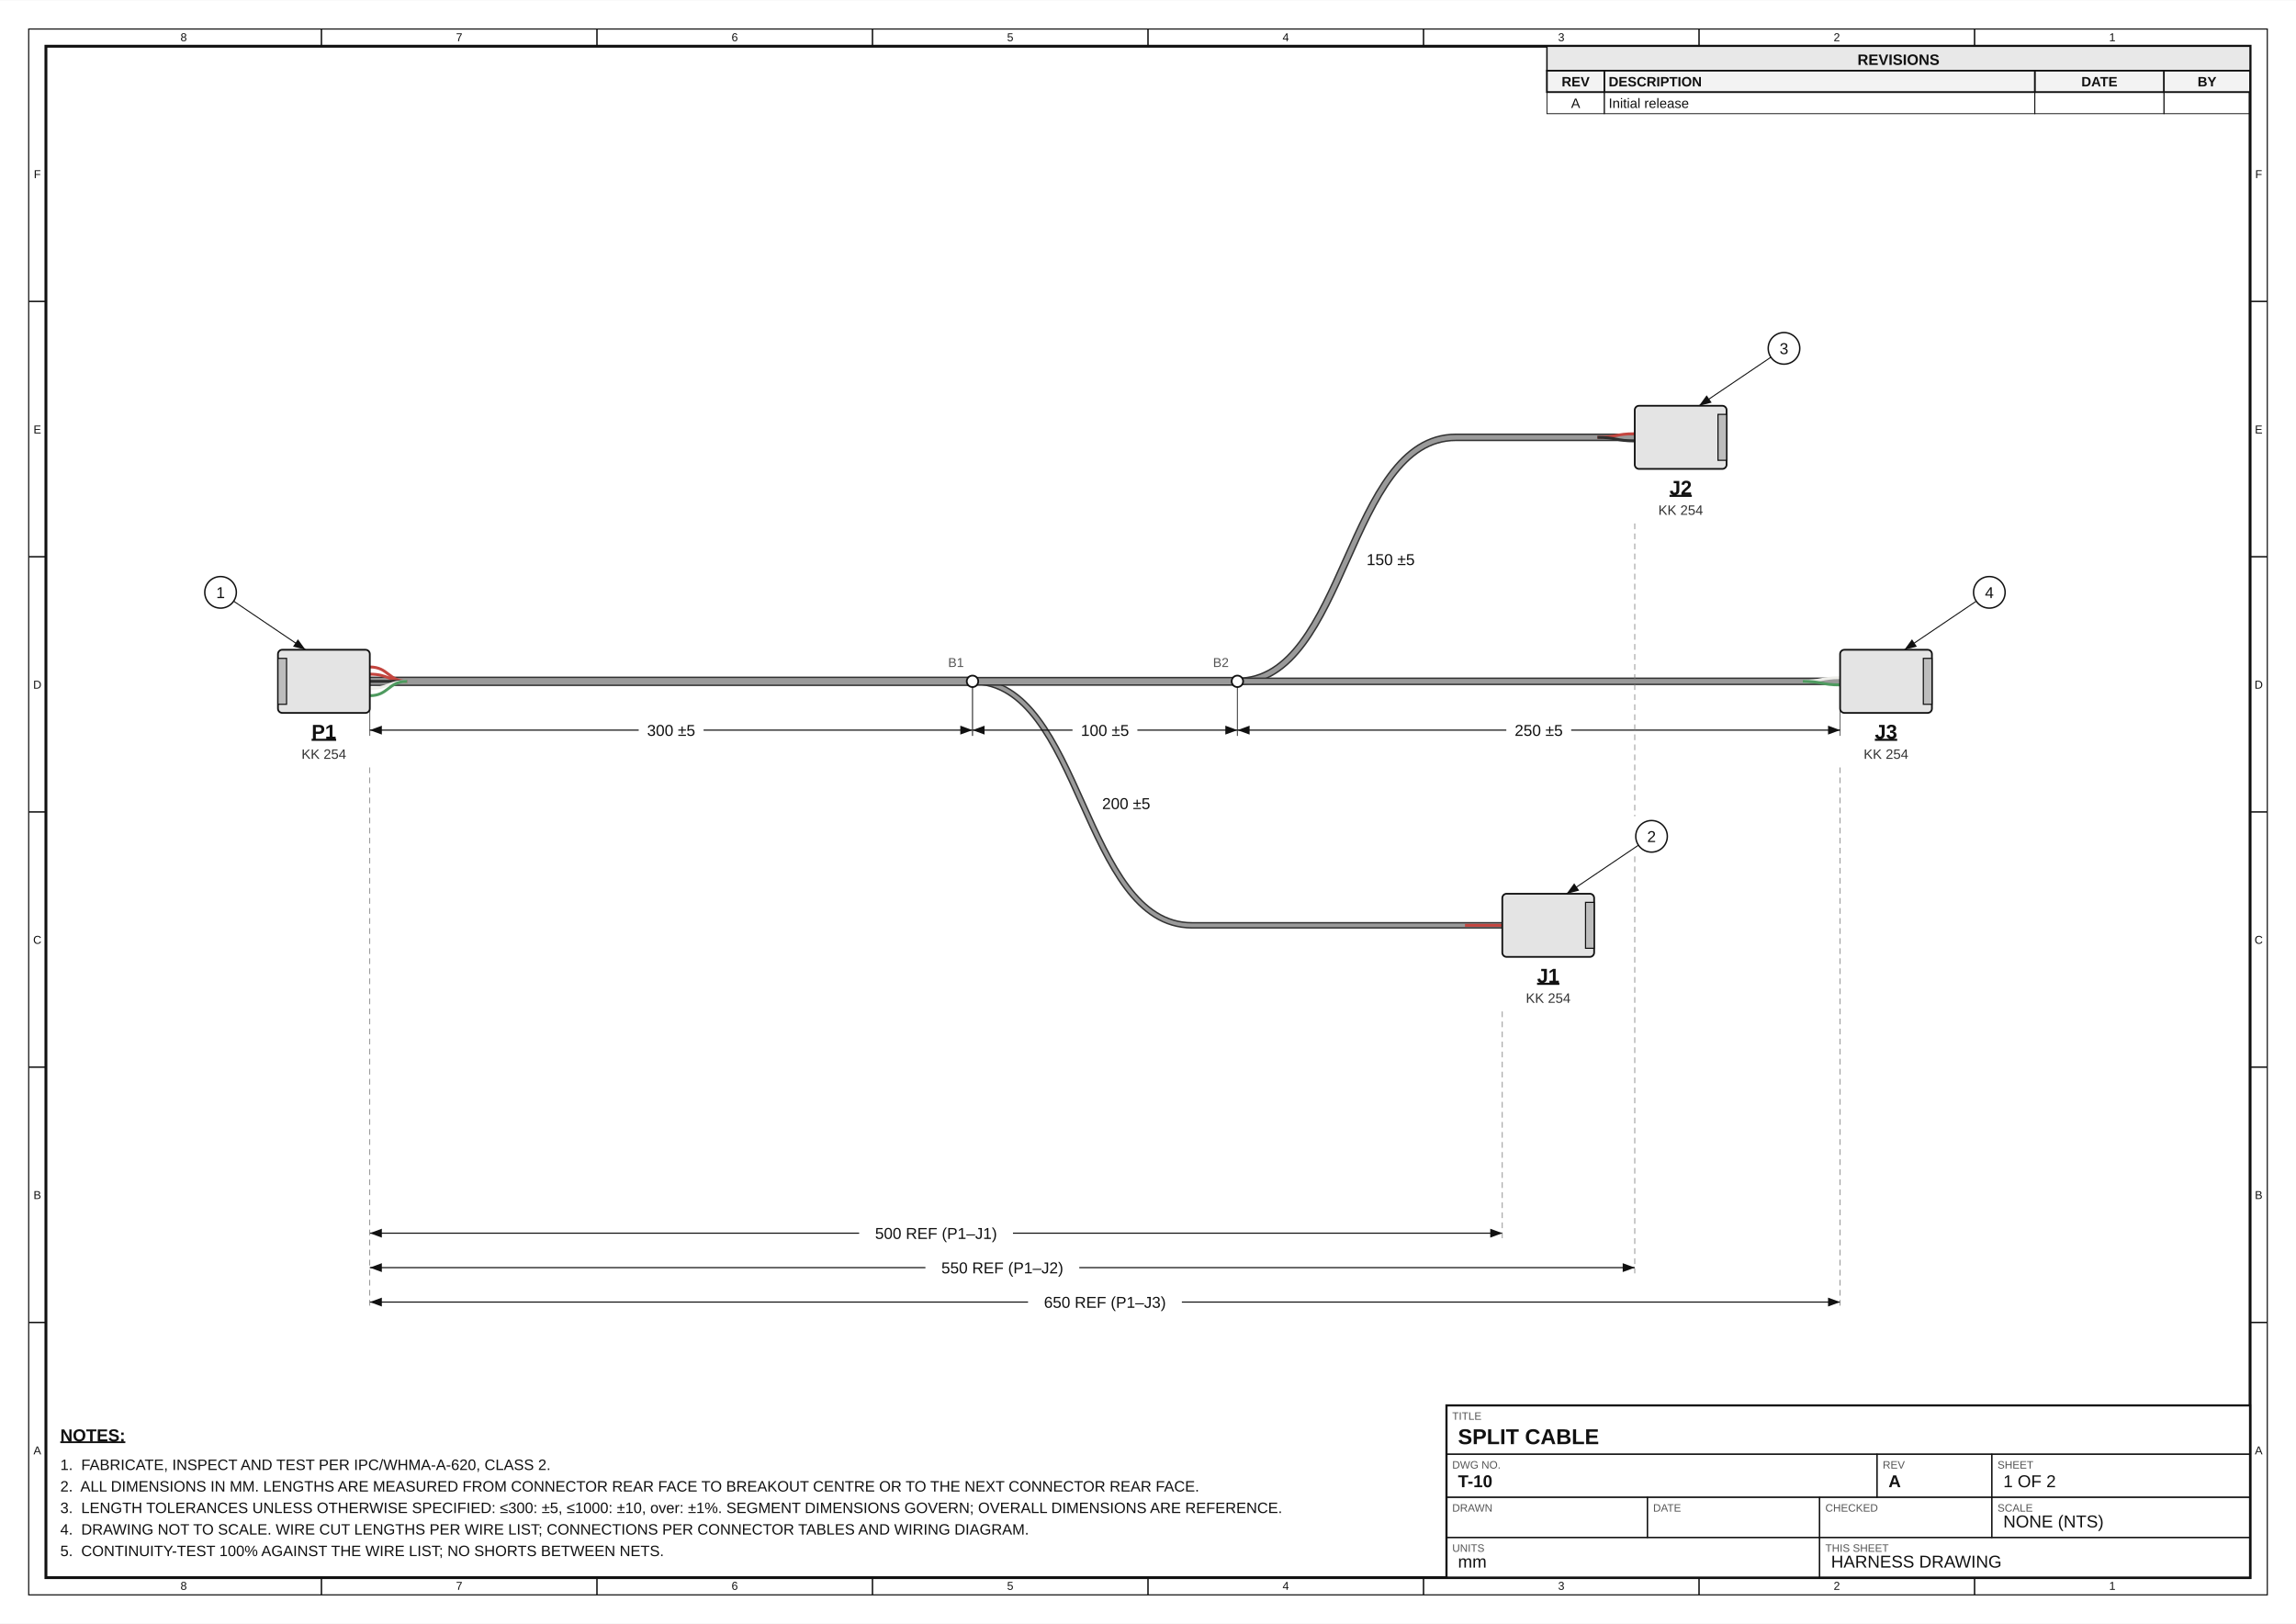
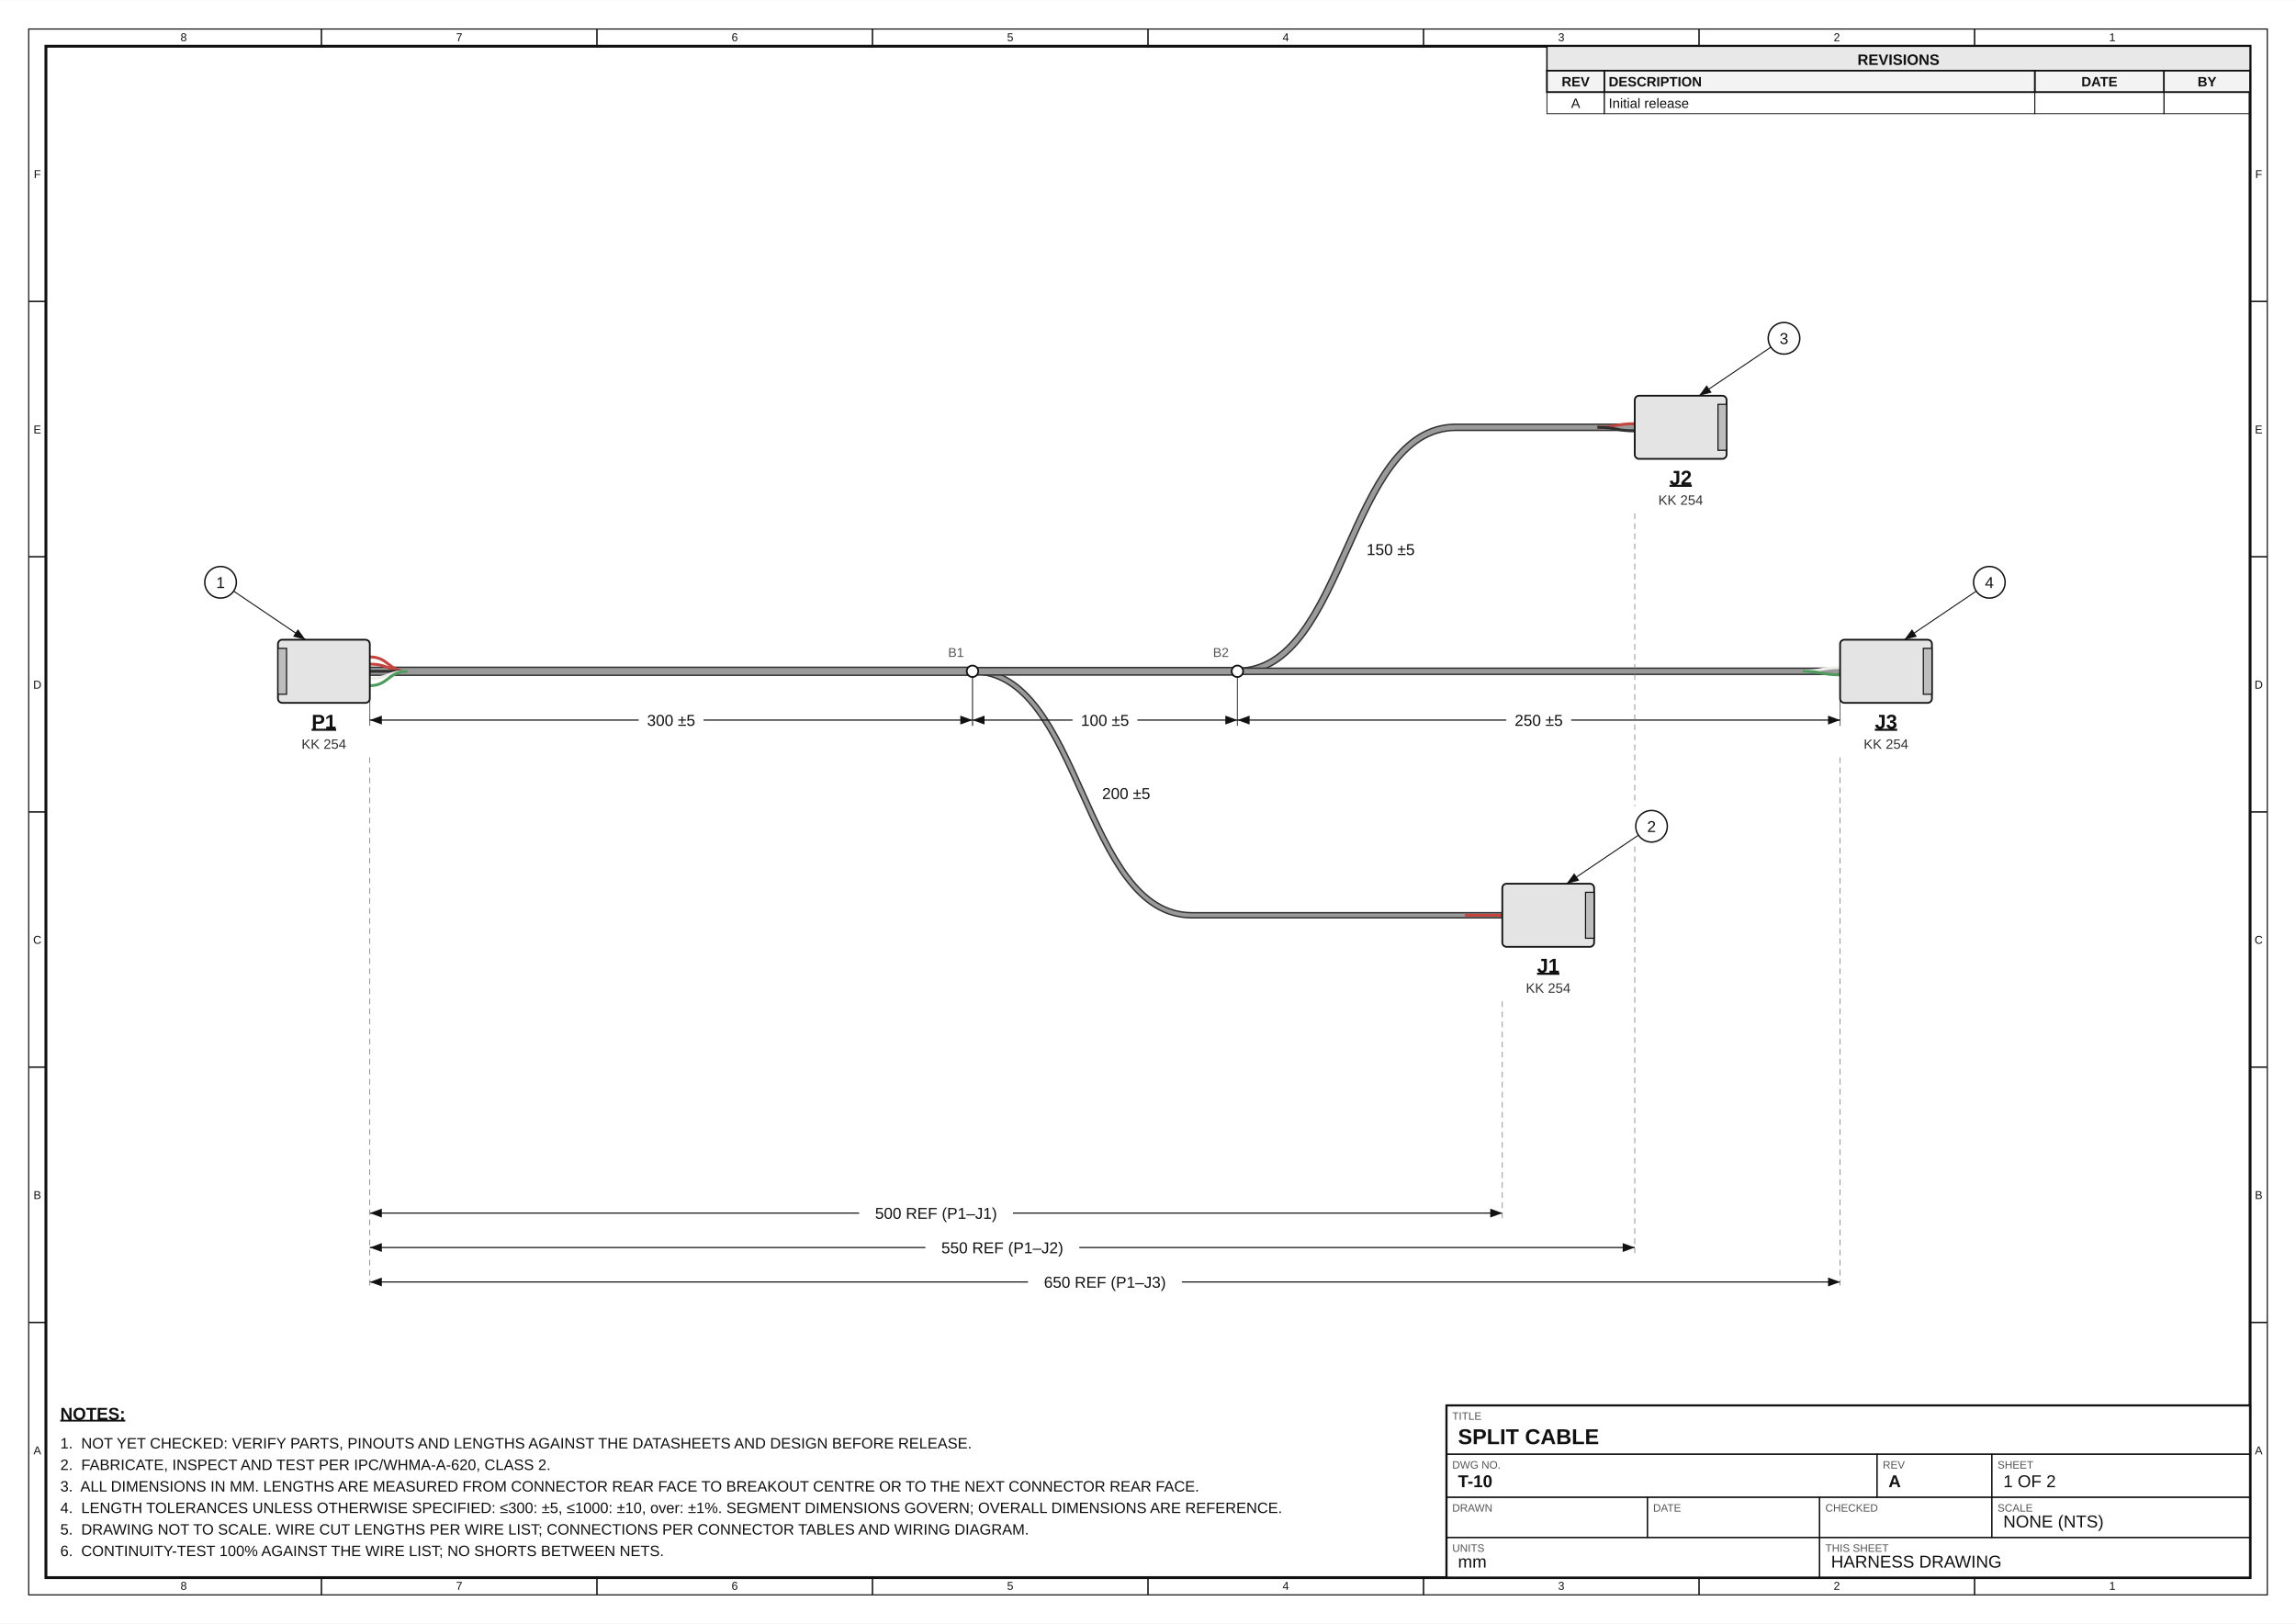
<svg xmlns="http://www.w3.org/2000/svg" viewBox="0 0 1600 1131" width="420mm" height="297mm">
  <rect x="0.0" y="0.0" width="1600.0" height="1131.0" fill="white" stroke="none" stroke-width="1" />
  <rect x="20.0" y="20.0" width="1560.0" height="1091.0" fill="none" stroke="#111" stroke-width="0.8" />
  <rect x="32.0" y="32.0" width="1536.0" height="1067.0" fill="none" stroke="#111" stroke-width="2" />
  <line x1="224.0" y1="20.0" x2="224.0" y2="32.0" stroke="#111" stroke-width="1" />
  <line x1="224.0" y1="1099.0" x2="224.0" y2="1111.0" stroke="#111" stroke-width="1" />
  <line x1="416.0" y1="20.0" x2="416.0" y2="32.0" stroke="#111" stroke-width="1" />
  <line x1="416.0" y1="1099.0" x2="416.0" y2="1111.0" stroke="#111" stroke-width="1" />
  <line x1="608.0" y1="20.0" x2="608.0" y2="32.0" stroke="#111" stroke-width="1" />
  <line x1="608.0" y1="1099.0" x2="608.0" y2="1111.0" stroke="#111" stroke-width="1" />
  <line x1="800.0" y1="20.0" x2="800.0" y2="32.0" stroke="#111" stroke-width="1" />
  <line x1="800.0" y1="1099.0" x2="800.0" y2="1111.0" stroke="#111" stroke-width="1" />
  <line x1="992.0" y1="20.0" x2="992.0" y2="32.0" stroke="#111" stroke-width="1" />
  <line x1="992.0" y1="1099.0" x2="992.0" y2="1111.0" stroke="#111" stroke-width="1" />
  <line x1="1184.0" y1="20.0" x2="1184.0" y2="32.0" stroke="#111" stroke-width="1" />
  <line x1="1184.0" y1="1099.0" x2="1184.0" y2="1111.0" stroke="#111" stroke-width="1" />
  <line x1="1376.0" y1="20.0" x2="1376.0" y2="32.0" stroke="#111" stroke-width="1" />
  <line x1="1376.0" y1="1099.0" x2="1376.0" y2="1111.0" stroke="#111" stroke-width="1" />
  <line x1="20.0" y1="209.8" x2="32.0" y2="209.8" stroke="#111" stroke-width="1" />
  <line x1="1568.0" y1="209.8" x2="1580.0" y2="209.8" stroke="#111" stroke-width="1" />
  <line x1="20.0" y1="387.7" x2="32.0" y2="387.7" stroke="#111" stroke-width="1" />
  <line x1="1568.0" y1="387.7" x2="1580.0" y2="387.7" stroke="#111" stroke-width="1" />
  <line x1="20.0" y1="565.5" x2="32.0" y2="565.5" stroke="#111" stroke-width="1" />
  <line x1="1568.0" y1="565.5" x2="1580.0" y2="565.5" stroke="#111" stroke-width="1" />
  <line x1="20.0" y1="743.3" x2="32.0" y2="743.3" stroke="#111" stroke-width="1" />
  <line x1="1568.0" y1="743.3" x2="1580.0" y2="743.3" stroke="#111" stroke-width="1" />
  <line x1="20.0" y1="921.2" x2="32.0" y2="921.2" stroke="#111" stroke-width="1" />
  <line x1="1568.0" y1="921.2" x2="1580.0" y2="921.2" stroke="#111" stroke-width="1" />
  <text x="128.0" y="28.5" font-family="Arial, Helvetica, sans-serif" font-size="8" text-anchor="middle" font-weight="normal" fill="#111">8</text>
  <text x="128.0" y="1107.5" font-family="Arial, Helvetica, sans-serif" font-size="8" text-anchor="middle" font-weight="normal" fill="#111">8</text>
  <text x="320.0" y="28.5" font-family="Arial, Helvetica, sans-serif" font-size="8" text-anchor="middle" font-weight="normal" fill="#111">7</text>
  <text x="320.0" y="1107.5" font-family="Arial, Helvetica, sans-serif" font-size="8" text-anchor="middle" font-weight="normal" fill="#111">7</text>
  <text x="512.0" y="28.5" font-family="Arial, Helvetica, sans-serif" font-size="8" text-anchor="middle" font-weight="normal" fill="#111">6</text>
  <text x="512.0" y="1107.5" font-family="Arial, Helvetica, sans-serif" font-size="8" text-anchor="middle" font-weight="normal" fill="#111">6</text>
  <text x="704.0" y="28.5" font-family="Arial, Helvetica, sans-serif" font-size="8" text-anchor="middle" font-weight="normal" fill="#111">5</text>
  <text x="704.0" y="1107.5" font-family="Arial, Helvetica, sans-serif" font-size="8" text-anchor="middle" font-weight="normal" fill="#111">5</text>
  <text x="896.0" y="28.5" font-family="Arial, Helvetica, sans-serif" font-size="8" text-anchor="middle" font-weight="normal" fill="#111">4</text>
  <text x="896.0" y="1107.5" font-family="Arial, Helvetica, sans-serif" font-size="8" text-anchor="middle" font-weight="normal" fill="#111">4</text>
  <text x="1088.0" y="28.5" font-family="Arial, Helvetica, sans-serif" font-size="8" text-anchor="middle" font-weight="normal" fill="#111">3</text>
  <text x="1088.0" y="1107.5" font-family="Arial, Helvetica, sans-serif" font-size="8" text-anchor="middle" font-weight="normal" fill="#111">3</text>
  <text x="1280.0" y="28.5" font-family="Arial, Helvetica, sans-serif" font-size="8" text-anchor="middle" font-weight="normal" fill="#111">2</text>
  <text x="1280.0" y="1107.5" font-family="Arial, Helvetica, sans-serif" font-size="8" text-anchor="middle" font-weight="normal" fill="#111">2</text>
  <text x="1472.0" y="28.5" font-family="Arial, Helvetica, sans-serif" font-size="8" text-anchor="middle" font-weight="normal" fill="#111">1</text>
  <text x="1472.0" y="1107.5" font-family="Arial, Helvetica, sans-serif" font-size="8" text-anchor="middle" font-weight="normal" fill="#111">1</text>
  <text x="26.0" y="123.9" font-family="Arial, Helvetica, sans-serif" font-size="8" text-anchor="middle" font-weight="normal" fill="#111">F</text>
  <text x="1574.0" y="123.9" font-family="Arial, Helvetica, sans-serif" font-size="8" text-anchor="middle" font-weight="normal" fill="#111">F</text>
  <text x="26.0" y="301.8" font-family="Arial, Helvetica, sans-serif" font-size="8" text-anchor="middle" font-weight="normal" fill="#111">E</text>
  <text x="1574.0" y="301.8" font-family="Arial, Helvetica, sans-serif" font-size="8" text-anchor="middle" font-weight="normal" fill="#111">E</text>
  <text x="26.0" y="479.6" font-family="Arial, Helvetica, sans-serif" font-size="8" text-anchor="middle" font-weight="normal" fill="#111">D</text>
  <text x="1574.0" y="479.6" font-family="Arial, Helvetica, sans-serif" font-size="8" text-anchor="middle" font-weight="normal" fill="#111">D</text>
  <text x="26.0" y="657.4" font-family="Arial, Helvetica, sans-serif" font-size="8" text-anchor="middle" font-weight="normal" fill="#111">C</text>
  <text x="1574.0" y="657.4" font-family="Arial, Helvetica, sans-serif" font-size="8" text-anchor="middle" font-weight="normal" fill="#111">C</text>
  <text x="26.0" y="835.2" font-family="Arial, Helvetica, sans-serif" font-size="8" text-anchor="middle" font-weight="normal" fill="#111">B</text>
  <text x="1574.0" y="835.2" font-family="Arial, Helvetica, sans-serif" font-size="8" text-anchor="middle" font-weight="normal" fill="#111">B</text>
  <text x="26.0" y="1013.1" font-family="Arial, Helvetica, sans-serif" font-size="8" text-anchor="middle" font-weight="normal" fill="#111">A</text>
  <text x="1574.0" y="1013.1" font-family="Arial, Helvetica, sans-serif" font-size="8" text-anchor="middle" font-weight="normal" fill="#111">A</text>
  <rect x="1008.0" y="979.0" width="560.0" height="120.0" fill="white" stroke="#111" stroke-width="1.5" />
  <rect x="1008.0" y="979.0" width="560.0" height="34.0" fill="none" stroke="#111" stroke-width="0.8" />
  <text x="1012.0" y="989.0" font-family="Arial, Helvetica, sans-serif" font-size="7.5" text-anchor="start" font-weight="normal" fill="#555">TITLE</text>
  <text x="1016.0" y="1006.0" font-family="Arial, Helvetica, sans-serif" font-size="15" text-anchor="start" font-weight="bold" fill="#111">SPLIT CABLE</text>
  <rect x="1008.0" y="1013.0" width="300.0" height="30.0" fill="none" stroke="#111" stroke-width="0.8" />
  <text x="1012.0" y="1023.0" font-family="Arial, Helvetica, sans-serif" font-size="7.5" text-anchor="start" font-weight="normal" fill="#555">DWG NO.</text>
  <text x="1016.0" y="1036.0" font-family="Arial, Helvetica, sans-serif" font-size="12" text-anchor="start" font-weight="bold" fill="#111">T-10</text>
  <rect x="1308.0" y="1013.0" width="80.0" height="30.0" fill="none" stroke="#111" stroke-width="0.8" />
  <text x="1312.0" y="1023.0" font-family="Arial, Helvetica, sans-serif" font-size="7.5" text-anchor="start" font-weight="normal" fill="#555">REV</text>
  <text x="1316.0" y="1036.0" font-family="Arial, Helvetica, sans-serif" font-size="12" text-anchor="start" font-weight="bold" fill="#111">A</text>
  <rect x="1388.0" y="1013.0" width="180.0" height="30.0" fill="none" stroke="#111" stroke-width="0.8" />
  <text x="1392.0" y="1023.0" font-family="Arial, Helvetica, sans-serif" font-size="7.5" text-anchor="start" font-weight="normal" fill="#555">SHEET</text>
  <text x="1396.0" y="1036.0" font-family="Arial, Helvetica, sans-serif" font-size="12" text-anchor="start" font-weight="normal" fill="#111">1 OF 2</text>
  <rect x="1008.0" y="1043.0" width="140.0" height="28.0" fill="none" stroke="#111" stroke-width="0.8" />
  <text x="1012.0" y="1053.0" font-family="Arial, Helvetica, sans-serif" font-size="7.5" text-anchor="start" font-weight="normal" fill="#555">DRAWN</text>
  <text x="1016.0" y="1064.0" font-family="Arial, Helvetica, sans-serif" font-size="12" text-anchor="start" font-weight="normal" fill="#111" />
  <rect x="1148.0" y="1043.0" width="120.0" height="28.0" fill="none" stroke="#111" stroke-width="0.8" />
  <text x="1152.0" y="1053.0" font-family="Arial, Helvetica, sans-serif" font-size="7.5" text-anchor="start" font-weight="normal" fill="#555">DATE</text>
  <text x="1156.0" y="1064.0" font-family="Arial, Helvetica, sans-serif" font-size="12" text-anchor="start" font-weight="normal" fill="#111" />
  <rect x="1268.0" y="1043.0" width="120.0" height="28.0" fill="none" stroke="#111" stroke-width="0.8" />
  <text x="1272.0" y="1053.0" font-family="Arial, Helvetica, sans-serif" font-size="7.5" text-anchor="start" font-weight="normal" fill="#555">CHECKED</text>
  <text x="1276.0" y="1064.0" font-family="Arial, Helvetica, sans-serif" font-size="12" text-anchor="start" font-weight="normal" fill="#111" />
  <rect x="1388.0" y="1043.0" width="180.0" height="28.0" fill="none" stroke="#111" stroke-width="0.8" />
  <text x="1392.0" y="1053.0" font-family="Arial, Helvetica, sans-serif" font-size="7.5" text-anchor="start" font-weight="normal" fill="#555">SCALE</text>
  <text x="1396.0" y="1064.0" font-family="Arial, Helvetica, sans-serif" font-size="12" text-anchor="start" font-weight="normal" fill="#111">NONE (NTS)</text>
  <rect x="1008.0" y="1071.0" width="260.0" height="28.0" fill="none" stroke="#111" stroke-width="0.8" />
  <text x="1012.0" y="1081.0" font-family="Arial, Helvetica, sans-serif" font-size="7.5" text-anchor="start" font-weight="normal" fill="#555">UNITS</text>
  <text x="1016.0" y="1092.0" font-family="Arial, Helvetica, sans-serif" font-size="12" text-anchor="start" font-weight="normal" fill="#111">mm</text>
  <rect x="1268.0" y="1071.0" width="300.0" height="28.0" fill="none" stroke="#111" stroke-width="0.8" />
  <text x="1272.0" y="1081.0" font-family="Arial, Helvetica, sans-serif" font-size="7.5" text-anchor="start" font-weight="normal" fill="#555">THIS SHEET</text>
  <text x="1276.0" y="1092.0" font-family="Arial, Helvetica, sans-serif" font-size="12" text-anchor="start" font-weight="normal" fill="#111">HARNESS DRAWING</text>
  <rect x="1078.0" y="32.0" width="490.0" height="17.0" fill="#e8e8e8" stroke="#111" stroke-width="1" />
  <text x="1323.0" y="45.0" font-family="Arial, Helvetica, sans-serif" font-size="10.5" text-anchor="middle" font-weight="bold" fill="#111">REVISIONS</text>
  <rect x="1078.0" y="49.0" width="490.0" height="15.0" fill="#f3f3f3" stroke="#111" stroke-width="1" />
  <rect x="1078.0" y="49.0" width="40.0" height="15.0" fill="none" stroke="#111" stroke-width="1" />
  <text x="1098.0" y="60.0" font-family="Arial, Helvetica, sans-serif" font-size="9.5" text-anchor="middle" font-weight="bold" fill="#111">REV</text>
  <rect x="1118.0" y="49.0" width="300.0" height="15.0" fill="none" stroke="#111" stroke-width="1" />
  <text x="1121.0" y="60.0" font-family="Arial, Helvetica, sans-serif" font-size="9.5" text-anchor="start" font-weight="bold" fill="#111">DESCRIPTION</text>
  <rect x="1418.0" y="49.0" width="90.0" height="15.0" fill="none" stroke="#111" stroke-width="1" />
  <text x="1463.0" y="60.0" font-family="Arial, Helvetica, sans-serif" font-size="9.5" text-anchor="middle" font-weight="bold" fill="#111">DATE</text>
  <rect x="1508.0" y="49.0" width="60.0" height="15.0" fill="none" stroke="#111" stroke-width="1" />
  <text x="1538.0" y="60.0" font-family="Arial, Helvetica, sans-serif" font-size="9.5" text-anchor="middle" font-weight="bold" fill="#111">BY</text>
  <rect x="1078.0" y="64.0" width="40.0" height="15.0" fill="none" stroke="#111" stroke-width="0.6" />
  <text x="1098.0" y="75.0" font-family="Arial, Helvetica, sans-serif" font-size="9.5" text-anchor="middle" font-weight="normal" fill="#111">A</text>
  <rect x="1118.0" y="64.0" width="300.0" height="15.0" fill="none" stroke="#111" stroke-width="0.6" />
  <text x="1121.0" y="75.0" font-family="Arial, Helvetica, sans-serif" font-size="9.5" text-anchor="start" font-weight="normal" fill="#111">Initial release</text>
  <rect x="1418.0" y="64.0" width="90.0" height="15.0" fill="none" stroke="#111" stroke-width="0.6" />
  <text x="1463.0" y="75.0" font-family="Arial, Helvetica, sans-serif" font-size="9.5" text-anchor="middle" font-weight="normal" fill="#111" />
  <rect x="1508.0" y="64.0" width="60.0" height="15.0" fill="none" stroke="#111" stroke-width="0.6" />
  <text x="1538.0" y="75.0" font-family="Arial, Helvetica, sans-serif" font-size="9.5" text-anchor="middle" font-weight="normal" fill="#111" />
-   <path d="M257.7,474.5 L677.7,474.5" fill="none" stroke="#333" stroke-width="6.6" stroke-linecap="round" />
-   <path d="M257.7,474.5 L677.7,474.5" fill="none" stroke="#9a9a9a" stroke-width="4.6" stroke-linecap="round" />
-   <path d="M677.7,474.5 C754.2,474.5 754.2,644.5 830.7,644.5 L1046.9,644.5" fill="none" stroke="#333" stroke-width="4.6" stroke-linecap="round" />
-   <path d="M677.7,474.5 C754.2,474.5 754.2,644.5 830.7,644.5 L1046.9,644.5" fill="none" stroke="#9a9a9a" stroke-width="2.6" stroke-linecap="round" />
-   <path d="M677.7,474.5 L862.3,474.5" fill="none" stroke="#333" stroke-width="6.2" stroke-linecap="round" />
-   <path d="M677.7,474.5 L862.3,474.5" fill="none" stroke="#9a9a9a" stroke-width="4.2" stroke-linecap="round" />
-   <path d="M862.3,474.5 C938.5,474.5 938.5,304.5 1014.6,304.5 L1139.2,304.5" fill="none" stroke="#333" stroke-width="5.3" stroke-linecap="round" />
-   <path d="M862.3,474.5 C938.5,474.5 938.5,304.5 1014.6,304.5 L1139.2,304.5" fill="none" stroke="#9a9a9a" stroke-width="3.3" stroke-linecap="round" />
-   <path d="M862.3,474.5 L1282.3,474.5" fill="none" stroke="#333" stroke-width="5.3" stroke-linecap="round" />
-   <path d="M862.3,474.5 L1282.3,474.5" fill="none" stroke="#9a9a9a" stroke-width="3.3" stroke-linecap="round" />
-   <line x1="257.7" y1="474.5" x2="257.7" y2="512.5" stroke="#555" stroke-width="0.6" />
-   <line x1="677.7" y1="474.5" x2="677.7" y2="512.5" stroke="#555" stroke-width="0.6" />
-   <line x1="257.7" y1="508.5" x2="677.7" y2="508.5" stroke="#111" stroke-width="0.8" />
-   <polygon points="257.7,508.5 266.1,505.4 266.1,511.6" fill="#111" />
-   <polygon points="677.7,508.5 669.2,511.6 669.2,505.4" fill="#111" />
-   <rect x="445.1" y="501.5" width="45.2" height="14.0" fill="white" stroke="none" stroke-width="1" />
-   <text x="467.7" y="512.5" font-family="Arial, Helvetica, sans-serif" font-size="11" text-anchor="middle" font-weight="normal" fill="#111">300 ±5</text>
-   <rect x="762.2" y="552.5" width="45.2" height="14.0" fill="white" stroke="none" stroke-width="1" />
-   <text x="784.8" y="563.5" font-family="Arial, Helvetica, sans-serif" font-size="11" text-anchor="middle" font-weight="normal" fill="#111">200 ±5</text>
-   <line x1="677.7" y1="474.5" x2="677.7" y2="512.5" stroke="#555" stroke-width="0.6" />
-   <line x1="862.3" y1="474.5" x2="862.3" y2="512.5" stroke="#555" stroke-width="0.6" />
-   <line x1="677.7" y1="508.5" x2="862.3" y2="508.5" stroke="#111" stroke-width="0.8" />
-   <polygon points="677.7,508.5 686.1,505.4 686.1,511.6" fill="#111" />
-   <polygon points="862.3,508.5 853.9,511.6 853.9,505.4" fill="#111" />
-   <rect x="747.4" y="501.5" width="45.2" height="14.0" fill="white" stroke="none" stroke-width="1" />
-   <text x="770.0" y="512.5" font-family="Arial, Helvetica, sans-serif" font-size="11" text-anchor="middle" font-weight="normal" fill="#111">100 ±5</text>
-   <rect x="946.5" y="382.5" width="45.2" height="14.0" fill="white" stroke="none" stroke-width="1" />
-   <text x="969.1" y="393.5" font-family="Arial, Helvetica, sans-serif" font-size="11" text-anchor="middle" font-weight="normal" fill="#111">150 ±5</text>
-   <line x1="862.3" y1="474.5" x2="862.3" y2="512.5" stroke="#555" stroke-width="0.6" />
-   <line x1="1282.3" y1="474.5" x2="1282.3" y2="512.5" stroke="#555" stroke-width="0.6" />
-   <line x1="862.3" y1="508.5" x2="1282.3" y2="508.5" stroke="#111" stroke-width="0.8" />
-   <polygon points="862.3,508.5 870.8,505.4 870.8,511.6" fill="#111" />
-   <polygon points="1282.3,508.5 1273.9,511.6 1273.9,505.4" fill="#111" />
-   <rect x="1049.7" y="501.5" width="45.2" height="14.0" fill="white" stroke="none" stroke-width="1" />
-   <text x="1072.3" y="512.5" font-family="Arial, Helvetica, sans-serif" font-size="11" text-anchor="middle" font-weight="normal" fill="#111">250 ±5</text>
-   <circle cx="677.7" cy="474.5" r="4" fill="white" stroke="#111" stroke-width="1.2" />
-   <text x="671.7" y="464.5" font-family="Arial, Helvetica, sans-serif" font-size="9" text-anchor="end" font-weight="normal" fill="#555">B1</text>
-   <circle cx="862.3" cy="474.5" r="4" fill="white" stroke="#111" stroke-width="1.2" />
-   <text x="856.3" y="464.5" font-family="Arial, Helvetica, sans-serif" font-size="9" text-anchor="end" font-weight="normal" fill="#555">B2</text>
-   <path d="M283.7,474.5 C270.7,474.5 270.7,464.5 257.7,464.5" fill="none" stroke="#c4453f" stroke-width="2" />
-   <path d="M283.7,474.5 C270.7,474.5 270.7,469.5 257.7,469.5" fill="none" stroke="#c4453f" stroke-width="2" />
-   <path d="M283.7,474.5 C270.7,474.5 270.7,474.5 257.7,474.5" fill="none" stroke="#2f2f2f" stroke-width="2" />
-   <path d="M283.7,474.5 C270.7,474.5 270.7,479.5 257.7,479.5" fill="none" stroke="#eeeeea" stroke-width="2" />
-   <path d="M283.7,474.5 C270.7,474.5 270.7,484.5 257.7,484.5" fill="none" stroke="#4e9a5f" stroke-width="2" />
-   <rect x="193.7" y="452.5" width="64.0" height="44.0" fill="#e4e4e4" stroke="#111" stroke-width="1.2" rx="3" class="connector-body rectangular" />
-   <rect x="193.7" y="458.5" width="6.0" height="32.0" fill="#bdbdbd" stroke="#111" stroke-width="0.8" />
-   <text x="225.7" y="514.5" font-family="Arial, Helvetica, sans-serif" font-size="14" text-anchor="middle" font-weight="bold" fill="#111" text-decoration="underline">P1</text>
-   <text x="225.7" y="528.5" font-family="Arial, Helvetica, sans-serif" font-size="9.5" text-anchor="middle" font-weight="normal" fill="#333">KK 254</text>
-   <line x1="153.7" y1="412.5" x2="212.9" y2="452.5" stroke="#111" stroke-width="0.7" />
-   <polygon points="212.9,452.5 204.2,450.3 207.6,445.2" fill="#111" />
-   <circle cx="153.7" cy="412.5" r="11" fill="white" stroke="#111" stroke-width="1" />
-   <text x="153.7" y="416.5" font-family="Arial, Helvetica, sans-serif" font-size="11" text-anchor="middle" font-weight="normal" fill="#111">1</text>
-   <path d="M1020.9,644.5 C1033.9,644.5 1033.9,644.5 1046.9,644.5" fill="none" stroke="#c4453f" stroke-width="2" />
-   <rect x="1046.9" y="622.5" width="64.0" height="44.0" fill="#e4e4e4" stroke="#111" stroke-width="1.2" rx="3" class="connector-body rectangular" />
-   <rect x="1104.9" y="628.5" width="6.0" height="32.0" fill="#bdbdbd" stroke="#111" stroke-width="0.8" />
-   <text x="1078.9" y="684.5" font-family="Arial, Helvetica, sans-serif" font-size="14" text-anchor="middle" font-weight="bold" fill="#111" text-decoration="underline">J1</text>
-   <text x="1078.9" y="698.5" font-family="Arial, Helvetica, sans-serif" font-size="9.5" text-anchor="middle" font-weight="normal" fill="#333">KK 254</text>
-   <line x1="1150.9" y1="582.5" x2="1091.7" y2="622.5" stroke="#111" stroke-width="0.7" />
-   <polygon points="1091.7,622.5 1097.0,615.2 1100.5,620.3" fill="#111" />
-   <circle cx="1150.9" cy="582.5" r="11" fill="white" stroke="#111" stroke-width="1" />
-   <text x="1150.9" y="586.5" font-family="Arial, Helvetica, sans-serif" font-size="11" text-anchor="middle" font-weight="normal" fill="#111">2</text>
-   <path d="M1113.2,304.5 C1126.2,304.5 1126.2,302.0 1139.2,302.0" fill="none" stroke="#c4453f" stroke-width="2" />
-   <path d="M1113.2,304.5 C1126.2,304.5 1126.2,307.0 1139.2,307.0" fill="none" stroke="#2f2f2f" stroke-width="2" />
-   <rect x="1139.2" y="282.5" width="64.0" height="44.0" fill="#e4e4e4" stroke="#111" stroke-width="1.2" rx="3" class="connector-body rectangular" />
-   <rect x="1197.2" y="288.5" width="6.0" height="32.0" fill="#bdbdbd" stroke="#111" stroke-width="0.8" />
-   <text x="1171.2" y="344.5" font-family="Arial, Helvetica, sans-serif" font-size="14" text-anchor="middle" font-weight="bold" fill="#111" text-decoration="underline">J2</text>
-   <text x="1171.2" y="358.5" font-family="Arial, Helvetica, sans-serif" font-size="9.5" text-anchor="middle" font-weight="normal" fill="#333">KK 254</text>
-   <line x1="1243.2" y1="242.5" x2="1184.0" y2="282.5" stroke="#111" stroke-width="0.7" />
-   <polygon points="1184.0,282.5 1189.3,275.2 1192.8,280.3" fill="#111" />
-   <circle cx="1243.2" cy="242.5" r="11" fill="white" stroke="#111" stroke-width="1" />
-   <text x="1243.2" y="246.5" font-family="Arial, Helvetica, sans-serif" font-size="11" text-anchor="middle" font-weight="normal" fill="#111">3</text>
-   <path d="M1256.3,474.5 C1269.3,474.5 1269.3,472.0 1282.3,472.0" fill="none" stroke="#eeeeea" stroke-width="2" />
-   <path d="M1256.3,474.5 C1269.3,474.5 1269.3,477.0 1282.3,477.0" fill="none" stroke="#4e9a5f" stroke-width="2" />
-   <rect x="1282.3" y="452.5" width="64.0" height="44.0" fill="#e4e4e4" stroke="#111" stroke-width="1.2" rx="3" class="connector-body rectangular" />
-   <rect x="1340.3" y="458.5" width="6.0" height="32.0" fill="#bdbdbd" stroke="#111" stroke-width="0.8" />
-   <text x="1314.3" y="514.5" font-family="Arial, Helvetica, sans-serif" font-size="14" text-anchor="middle" font-weight="bold" fill="#111" text-decoration="underline">J3</text>
-   <text x="1314.3" y="528.5" font-family="Arial, Helvetica, sans-serif" font-size="9.5" text-anchor="middle" font-weight="normal" fill="#333">KK 254</text>
-   <line x1="1386.3" y1="412.5" x2="1327.1" y2="452.5" stroke="#111" stroke-width="0.7" />
-   <polygon points="1327.1,452.5 1332.4,445.2 1335.8,450.3" fill="#111" />
-   <circle cx="1386.3" cy="412.5" r="11" fill="white" stroke="#111" stroke-width="1" />
-   <text x="1386.3" y="416.5" font-family="Arial, Helvetica, sans-serif" font-size="11" text-anchor="middle" font-weight="normal" fill="#111">4</text>
-   <line x1="257.7" y1="859.0" x2="1046.9" y2="859.0" stroke="#111" stroke-width="0.8" />
-   <polygon points="257.7,859.0 266.1,855.9 266.1,862.1" fill="#111" />
-   <polygon points="1046.9,859.0 1038.5,862.1 1038.5,855.9" fill="#111" />
-   <rect x="598.7" y="852.0" width="107.2" height="14.0" fill="white" stroke="none" stroke-width="1" />
-   <text x="652.3" y="863.0" font-family="Arial, Helvetica, sans-serif" font-size="11" text-anchor="middle" font-weight="normal" fill="#111">500 REF  (P1–J1)</text>
-   <line x1="1046.9" y1="704.5" x2="1046.9" y2="863.0" stroke="#777" stroke-width="0.5" stroke-dasharray="4 3" />
-   <line x1="257.7" y1="883.0" x2="1139.2" y2="883.0" stroke="#111" stroke-width="0.8" />
-   <polygon points="257.7,883.0 266.1,879.9 266.1,886.1" fill="#111" />
-   <polygon points="1139.2,883.0 1130.8,886.1 1130.8,879.9" fill="#111" />
-   <rect x="644.9" y="876.0" width="107.2" height="14.0" fill="white" stroke="none" stroke-width="1" />
-   <text x="698.5" y="887.0" font-family="Arial, Helvetica, sans-serif" font-size="11" text-anchor="middle" font-weight="normal" fill="#111">550 REF  (P1–J2)</text>
-   <line x1="1139.2" y1="364.5" x2="1139.2" y2="568.5" stroke="#777" stroke-width="0.5" stroke-dasharray="4 3" />
-   <line x1="1139.2" y1="596.5" x2="1139.2" y2="887.0" stroke="#777" stroke-width="0.5" stroke-dasharray="4 3" />
-   <line x1="257.7" y1="907.0" x2="1282.3" y2="907.0" stroke="#111" stroke-width="0.8" />
-   <polygon points="257.7,907.0 266.1,903.9 266.1,910.1" fill="#111" />
-   <polygon points="1282.3,907.0 1273.9,910.1 1273.9,903.9" fill="#111" />
-   <rect x="716.4" y="900.0" width="107.2" height="14.0" fill="white" stroke="none" stroke-width="1" />
-   <text x="770.0" y="911.0" font-family="Arial, Helvetica, sans-serif" font-size="11" text-anchor="middle" font-weight="normal" fill="#111">650 REF  (P1–J3)</text>
-   <line x1="1282.3" y1="534.5" x2="1282.3" y2="911.0" stroke="#777" stroke-width="0.5" stroke-dasharray="4 3" />
-   <line x1="257.7" y1="534.5" x2="257.7" y2="911.0" stroke="#777" stroke-width="0.5" stroke-dasharray="4 3" />
-   <text x="42.0" y="1004.0" font-family="Arial, Helvetica, sans-serif" font-size="12" text-anchor="start" font-weight="bold" fill="#111" text-decoration="underline">NOTES:</text>
-   <text x="42.0" y="1024.0" font-family="Arial, Helvetica, sans-serif" font-size="10.5" text-anchor="start" font-weight="normal" fill="#111" xml:space="preserve">1.  FABRICATE, INSPECT AND TEST PER IPC/WHMA-A-620, CLASS 2.</text>
-   <text x="42.0" y="1039.0" font-family="Arial, Helvetica, sans-serif" font-size="10.5" text-anchor="start" font-weight="normal" fill="#111" xml:space="preserve">2.  ALL DIMENSIONS IN MM. LENGTHS ARE MEASURED FROM CONNECTOR REAR FACE TO BREAKOUT CENTRE OR TO THE NEXT CONNECTOR REAR FACE.</text>
-   <text x="42.0" y="1054.0" font-family="Arial, Helvetica, sans-serif" font-size="10.5" text-anchor="start" font-weight="normal" fill="#111" xml:space="preserve">3.  LENGTH TOLERANCES UNLESS OTHERWISE SPECIFIED: ≤300: ±5, ≤1000: ±10, over: ±1%. SEGMENT DIMENSIONS GOVERN; OVERALL DIMENSIONS ARE REFERENCE.</text>
-   <text x="42.0" y="1069.0" font-family="Arial, Helvetica, sans-serif" font-size="10.5" text-anchor="start" font-weight="normal" fill="#111" xml:space="preserve">4.  DRAWING NOT TO SCALE. WIRE CUT LENGTHS PER WIRE LIST; CONNECTIONS PER CONNECTOR TABLES AND WIRING DIAGRAM.</text>
-   <text x="42.0" y="1084.0" font-family="Arial, Helvetica, sans-serif" font-size="10.5" text-anchor="start" font-weight="normal" fill="#111" xml:space="preserve">5.  CONTINUITY-TEST 100% AGAINST THE WIRE LIST; NO SHORTS BETWEEN NETS.</text>
+   <path d="M257.7,467.5 L677.7,467.5" fill="none" stroke="#333" stroke-width="6.6" stroke-linecap="round" />
+   <path d="M257.7,467.5 L677.7,467.5" fill="none" stroke="#9a9a9a" stroke-width="4.6" stroke-linecap="round" />
+   <path d="M677.7,467.5 C754.2,467.5 754.2,637.5 830.7,637.5 L1046.9,637.5" fill="none" stroke="#333" stroke-width="4.6" stroke-linecap="round" />
+   <path d="M677.7,467.5 C754.2,467.5 754.2,637.5 830.7,637.5 L1046.9,637.5" fill="none" stroke="#9a9a9a" stroke-width="2.6" stroke-linecap="round" />
+   <path d="M677.7,467.5 L862.3,467.5" fill="none" stroke="#333" stroke-width="6.2" stroke-linecap="round" />
+   <path d="M677.7,467.5 L862.3,467.5" fill="none" stroke="#9a9a9a" stroke-width="4.2" stroke-linecap="round" />
+   <path d="M862.3,467.5 C938.5,467.5 938.5,297.5 1014.6,297.5 L1139.2,297.5" fill="none" stroke="#333" stroke-width="5.3" stroke-linecap="round" />
+   <path d="M862.3,467.5 C938.5,467.5 938.5,297.5 1014.6,297.5 L1139.2,297.5" fill="none" stroke="#9a9a9a" stroke-width="3.3" stroke-linecap="round" />
+   <path d="M862.3,467.5 L1282.3,467.5" fill="none" stroke="#333" stroke-width="5.3" stroke-linecap="round" />
+   <path d="M862.3,467.5 L1282.3,467.5" fill="none" stroke="#9a9a9a" stroke-width="3.3" stroke-linecap="round" />
+   <line x1="257.7" y1="467.5" x2="257.7" y2="505.5" stroke="#555" stroke-width="0.6" />
+   <line x1="677.7" y1="467.5" x2="677.7" y2="505.5" stroke="#555" stroke-width="0.6" />
+   <line x1="257.7" y1="501.5" x2="677.7" y2="501.5" stroke="#111" stroke-width="0.8" />
+   <polygon points="257.7,501.5 266.1,498.4 266.1,504.6" fill="#111" />
+   <polygon points="677.7,501.5 669.2,504.6 669.2,498.4" fill="#111" />
+   <rect x="445.1" y="494.5" width="45.2" height="14.0" fill="white" stroke="none" stroke-width="1" />
+   <text x="467.7" y="505.5" font-family="Arial, Helvetica, sans-serif" font-size="11" text-anchor="middle" font-weight="normal" fill="#111">300 ±5</text>
+   <rect x="762.2" y="545.5" width="45.2" height="14.0" fill="white" stroke="none" stroke-width="1" />
+   <text x="784.8" y="556.5" font-family="Arial, Helvetica, sans-serif" font-size="11" text-anchor="middle" font-weight="normal" fill="#111">200 ±5</text>
+   <line x1="677.7" y1="467.5" x2="677.7" y2="505.5" stroke="#555" stroke-width="0.6" />
+   <line x1="862.3" y1="467.5" x2="862.3" y2="505.5" stroke="#555" stroke-width="0.6" />
+   <line x1="677.7" y1="501.5" x2="862.3" y2="501.5" stroke="#111" stroke-width="0.8" />
+   <polygon points="677.7,501.5 686.1,498.4 686.1,504.6" fill="#111" />
+   <polygon points="862.3,501.5 853.9,504.6 853.9,498.4" fill="#111" />
+   <rect x="747.4" y="494.5" width="45.2" height="14.0" fill="white" stroke="none" stroke-width="1" />
+   <text x="770.0" y="505.5" font-family="Arial, Helvetica, sans-serif" font-size="11" text-anchor="middle" font-weight="normal" fill="#111">100 ±5</text>
+   <rect x="946.5" y="375.5" width="45.2" height="14.0" fill="white" stroke="none" stroke-width="1" />
+   <text x="969.1" y="386.5" font-family="Arial, Helvetica, sans-serif" font-size="11" text-anchor="middle" font-weight="normal" fill="#111">150 ±5</text>
+   <line x1="862.3" y1="467.5" x2="862.3" y2="505.5" stroke="#555" stroke-width="0.6" />
+   <line x1="1282.3" y1="467.5" x2="1282.3" y2="505.5" stroke="#555" stroke-width="0.6" />
+   <line x1="862.3" y1="501.5" x2="1282.3" y2="501.5" stroke="#111" stroke-width="0.8" />
+   <polygon points="862.3,501.5 870.8,498.4 870.8,504.6" fill="#111" />
+   <polygon points="1282.3,501.5 1273.9,504.6 1273.9,498.4" fill="#111" />
+   <rect x="1049.7" y="494.5" width="45.2" height="14.0" fill="white" stroke="none" stroke-width="1" />
+   <text x="1072.3" y="505.5" font-family="Arial, Helvetica, sans-serif" font-size="11" text-anchor="middle" font-weight="normal" fill="#111">250 ±5</text>
+   <circle cx="677.7" cy="467.5" r="4" fill="white" stroke="#111" stroke-width="1.2" />
+   <text x="671.7" y="457.5" font-family="Arial, Helvetica, sans-serif" font-size="9" text-anchor="end" font-weight="normal" fill="#555">B1</text>
+   <circle cx="862.3" cy="467.5" r="4" fill="white" stroke="#111" stroke-width="1.2" />
+   <text x="856.3" y="457.5" font-family="Arial, Helvetica, sans-serif" font-size="9" text-anchor="end" font-weight="normal" fill="#555">B2</text>
+   <path d="M283.7,467.5 C270.7,467.5 270.7,457.5 257.7,457.5" fill="none" stroke="#c4453f" stroke-width="2" />
+   <path d="M283.7,467.5 C270.7,467.5 270.7,462.5 257.7,462.5" fill="none" stroke="#c4453f" stroke-width="2" />
+   <path d="M283.7,467.5 C270.7,467.5 270.7,467.5 257.7,467.5" fill="none" stroke="#2f2f2f" stroke-width="2" />
+   <path d="M283.7,467.5 C270.7,467.5 270.7,472.5 257.7,472.5" fill="none" stroke="#eeeeea" stroke-width="2" />
+   <path d="M283.7,467.5 C270.7,467.5 270.7,477.5 257.7,477.5" fill="none" stroke="#4e9a5f" stroke-width="2" />
+   <rect x="193.7" y="445.5" width="64.0" height="44.0" fill="#e4e4e4" stroke="#111" stroke-width="1.2" rx="3" class="connector-body rectangular" />
+   <rect x="193.7" y="451.5" width="6.0" height="32.0" fill="#bdbdbd" stroke="#111" stroke-width="0.8" />
+   <text x="225.7" y="507.5" font-family="Arial, Helvetica, sans-serif" font-size="14" text-anchor="middle" font-weight="bold" fill="#111" text-decoration="underline">P1</text>
+   <text x="225.7" y="521.5" font-family="Arial, Helvetica, sans-serif" font-size="9.5" text-anchor="middle" font-weight="normal" fill="#333">KK 254</text>
+   <line x1="153.7" y1="405.5" x2="212.9" y2="445.5" stroke="#111" stroke-width="0.7" />
+   <polygon points="212.9,445.5 204.2,443.3 207.6,438.2" fill="#111" />
+   <circle cx="153.7" cy="405.5" r="11" fill="white" stroke="#111" stroke-width="1" />
+   <text x="153.7" y="409.5" font-family="Arial, Helvetica, sans-serif" font-size="11" text-anchor="middle" font-weight="normal" fill="#111">1</text>
+   <path d="M1020.9,637.5 C1033.9,637.5 1033.9,637.5 1046.9,637.5" fill="none" stroke="#c4453f" stroke-width="2" />
+   <rect x="1046.9" y="615.5" width="64.0" height="44.0" fill="#e4e4e4" stroke="#111" stroke-width="1.2" rx="3" class="connector-body rectangular" />
+   <rect x="1104.9" y="621.5" width="6.0" height="32.0" fill="#bdbdbd" stroke="#111" stroke-width="0.8" />
+   <text x="1078.9" y="677.5" font-family="Arial, Helvetica, sans-serif" font-size="14" text-anchor="middle" font-weight="bold" fill="#111" text-decoration="underline">J1</text>
+   <text x="1078.9" y="691.5" font-family="Arial, Helvetica, sans-serif" font-size="9.5" text-anchor="middle" font-weight="normal" fill="#333">KK 254</text>
+   <line x1="1150.9" y1="575.5" x2="1091.7" y2="615.5" stroke="#111" stroke-width="0.7" />
+   <polygon points="1091.7,615.5 1097.0,608.2 1100.5,613.3" fill="#111" />
+   <circle cx="1150.9" cy="575.5" r="11" fill="white" stroke="#111" stroke-width="1" />
+   <text x="1150.9" y="579.5" font-family="Arial, Helvetica, sans-serif" font-size="11" text-anchor="middle" font-weight="normal" fill="#111">2</text>
+   <path d="M1113.2,297.5 C1126.2,297.5 1126.2,295.0 1139.2,295.0" fill="none" stroke="#c4453f" stroke-width="2" />
+   <path d="M1113.2,297.5 C1126.2,297.5 1126.2,300.0 1139.2,300.0" fill="none" stroke="#2f2f2f" stroke-width="2" />
+   <rect x="1139.2" y="275.5" width="64.0" height="44.0" fill="#e4e4e4" stroke="#111" stroke-width="1.2" rx="3" class="connector-body rectangular" />
+   <rect x="1197.2" y="281.5" width="6.0" height="32.0" fill="#bdbdbd" stroke="#111" stroke-width="0.8" />
+   <text x="1171.2" y="337.5" font-family="Arial, Helvetica, sans-serif" font-size="14" text-anchor="middle" font-weight="bold" fill="#111" text-decoration="underline">J2</text>
+   <text x="1171.2" y="351.5" font-family="Arial, Helvetica, sans-serif" font-size="9.5" text-anchor="middle" font-weight="normal" fill="#333">KK 254</text>
+   <line x1="1243.2" y1="235.5" x2="1184.0" y2="275.5" stroke="#111" stroke-width="0.7" />
+   <polygon points="1184.0,275.5 1189.3,268.2 1192.8,273.3" fill="#111" />
+   <circle cx="1243.2" cy="235.5" r="11" fill="white" stroke="#111" stroke-width="1" />
+   <text x="1243.2" y="239.5" font-family="Arial, Helvetica, sans-serif" font-size="11" text-anchor="middle" font-weight="normal" fill="#111">3</text>
+   <path d="M1256.3,467.5 C1269.3,467.5 1269.3,465.0 1282.3,465.0" fill="none" stroke="#eeeeea" stroke-width="2" />
+   <path d="M1256.3,467.5 C1269.3,467.5 1269.3,470.0 1282.3,470.0" fill="none" stroke="#4e9a5f" stroke-width="2" />
+   <rect x="1282.3" y="445.5" width="64.0" height="44.0" fill="#e4e4e4" stroke="#111" stroke-width="1.2" rx="3" class="connector-body rectangular" />
+   <rect x="1340.3" y="451.5" width="6.0" height="32.0" fill="#bdbdbd" stroke="#111" stroke-width="0.8" />
+   <text x="1314.3" y="507.5" font-family="Arial, Helvetica, sans-serif" font-size="14" text-anchor="middle" font-weight="bold" fill="#111" text-decoration="underline">J3</text>
+   <text x="1314.3" y="521.5" font-family="Arial, Helvetica, sans-serif" font-size="9.5" text-anchor="middle" font-weight="normal" fill="#333">KK 254</text>
+   <line x1="1386.3" y1="405.5" x2="1327.1" y2="445.5" stroke="#111" stroke-width="0.7" />
+   <polygon points="1327.1,445.5 1332.4,438.2 1335.8,443.3" fill="#111" />
+   <circle cx="1386.3" cy="405.5" r="11" fill="white" stroke="#111" stroke-width="1" />
+   <text x="1386.3" y="409.5" font-family="Arial, Helvetica, sans-serif" font-size="11" text-anchor="middle" font-weight="normal" fill="#111">4</text>
+   <line x1="257.7" y1="845.0" x2="1046.9" y2="845.0" stroke="#111" stroke-width="0.8" />
+   <polygon points="257.7,845.0 266.1,841.9 266.1,848.1" fill="#111" />
+   <polygon points="1046.9,845.0 1038.5,848.1 1038.5,841.9" fill="#111" />
+   <rect x="598.7" y="838.0" width="107.2" height="14.0" fill="white" stroke="none" stroke-width="1" />
+   <text x="652.3" y="849.0" font-family="Arial, Helvetica, sans-serif" font-size="11" text-anchor="middle" font-weight="normal" fill="#111">500 REF  (P1–J1)</text>
+   <line x1="1046.9" y1="697.5" x2="1046.9" y2="849.0" stroke="#777" stroke-width="0.5" stroke-dasharray="4 3" />
+   <line x1="257.7" y1="869.0" x2="1139.2" y2="869.0" stroke="#111" stroke-width="0.8" />
+   <polygon points="257.7,869.0 266.1,865.9 266.1,872.1" fill="#111" />
+   <polygon points="1139.2,869.0 1130.8,872.1 1130.8,865.9" fill="#111" />
+   <rect x="644.9" y="862.0" width="107.2" height="14.0" fill="white" stroke="none" stroke-width="1" />
+   <text x="698.5" y="873.0" font-family="Arial, Helvetica, sans-serif" font-size="11" text-anchor="middle" font-weight="normal" fill="#111">550 REF  (P1–J2)</text>
+   <line x1="1139.2" y1="357.5" x2="1139.2" y2="561.5" stroke="#777" stroke-width="0.5" stroke-dasharray="4 3" />
+   <line x1="1139.2" y1="589.5" x2="1139.2" y2="873.0" stroke="#777" stroke-width="0.5" stroke-dasharray="4 3" />
+   <line x1="257.7" y1="893.0" x2="1282.3" y2="893.0" stroke="#111" stroke-width="0.8" />
+   <polygon points="257.7,893.0 266.1,889.9 266.1,896.1" fill="#111" />
+   <polygon points="1282.3,893.0 1273.9,896.1 1273.9,889.9" fill="#111" />
+   <rect x="716.4" y="886.0" width="107.2" height="14.0" fill="white" stroke="none" stroke-width="1" />
+   <text x="770.0" y="897.0" font-family="Arial, Helvetica, sans-serif" font-size="11" text-anchor="middle" font-weight="normal" fill="#111">650 REF  (P1–J3)</text>
+   <line x1="1282.3" y1="527.5" x2="1282.3" y2="897.0" stroke="#777" stroke-width="0.5" stroke-dasharray="4 3" />
+   <line x1="257.7" y1="527.5" x2="257.7" y2="897.0" stroke="#777" stroke-width="0.5" stroke-dasharray="4 3" />
+   <text x="42.0" y="989.0" font-family="Arial, Helvetica, sans-serif" font-size="12" text-anchor="start" font-weight="bold" fill="#111" text-decoration="underline">NOTES:</text>
+   <text x="42.0" y="1009.0" font-family="Arial, Helvetica, sans-serif" font-size="10.5" text-anchor="start" font-weight="normal" fill="#111" xml:space="preserve">1.  NOT YET CHECKED: VERIFY PARTS, PINOUTS AND LENGTHS AGAINST THE DATASHEETS AND DESIGN BEFORE RELEASE.</text>
+   <text x="42.0" y="1024.0" font-family="Arial, Helvetica, sans-serif" font-size="10.5" text-anchor="start" font-weight="normal" fill="#111" xml:space="preserve">2.  FABRICATE, INSPECT AND TEST PER IPC/WHMA-A-620, CLASS 2.</text>
+   <text x="42.0" y="1039.0" font-family="Arial, Helvetica, sans-serif" font-size="10.5" text-anchor="start" font-weight="normal" fill="#111" xml:space="preserve">3.  ALL DIMENSIONS IN MM. LENGTHS ARE MEASURED FROM CONNECTOR REAR FACE TO BREAKOUT CENTRE OR TO THE NEXT CONNECTOR REAR FACE.</text>
+   <text x="42.0" y="1054.0" font-family="Arial, Helvetica, sans-serif" font-size="10.5" text-anchor="start" font-weight="normal" fill="#111" xml:space="preserve">4.  LENGTH TOLERANCES UNLESS OTHERWISE SPECIFIED: ≤300: ±5, ≤1000: ±10, over: ±1%. SEGMENT DIMENSIONS GOVERN; OVERALL DIMENSIONS ARE REFERENCE.</text>
+   <text x="42.0" y="1069.0" font-family="Arial, Helvetica, sans-serif" font-size="10.5" text-anchor="start" font-weight="normal" fill="#111" xml:space="preserve">5.  DRAWING NOT TO SCALE. WIRE CUT LENGTHS PER WIRE LIST; CONNECTIONS PER CONNECTOR TABLES AND WIRING DIAGRAM.</text>
+   <text x="42.0" y="1084.0" font-family="Arial, Helvetica, sans-serif" font-size="10.5" text-anchor="start" font-weight="normal" fill="#111" xml:space="preserve">6.  CONTINUITY-TEST 100% AGAINST THE WIRE LIST; NO SHORTS BETWEEN NETS.</text>
</svg>
